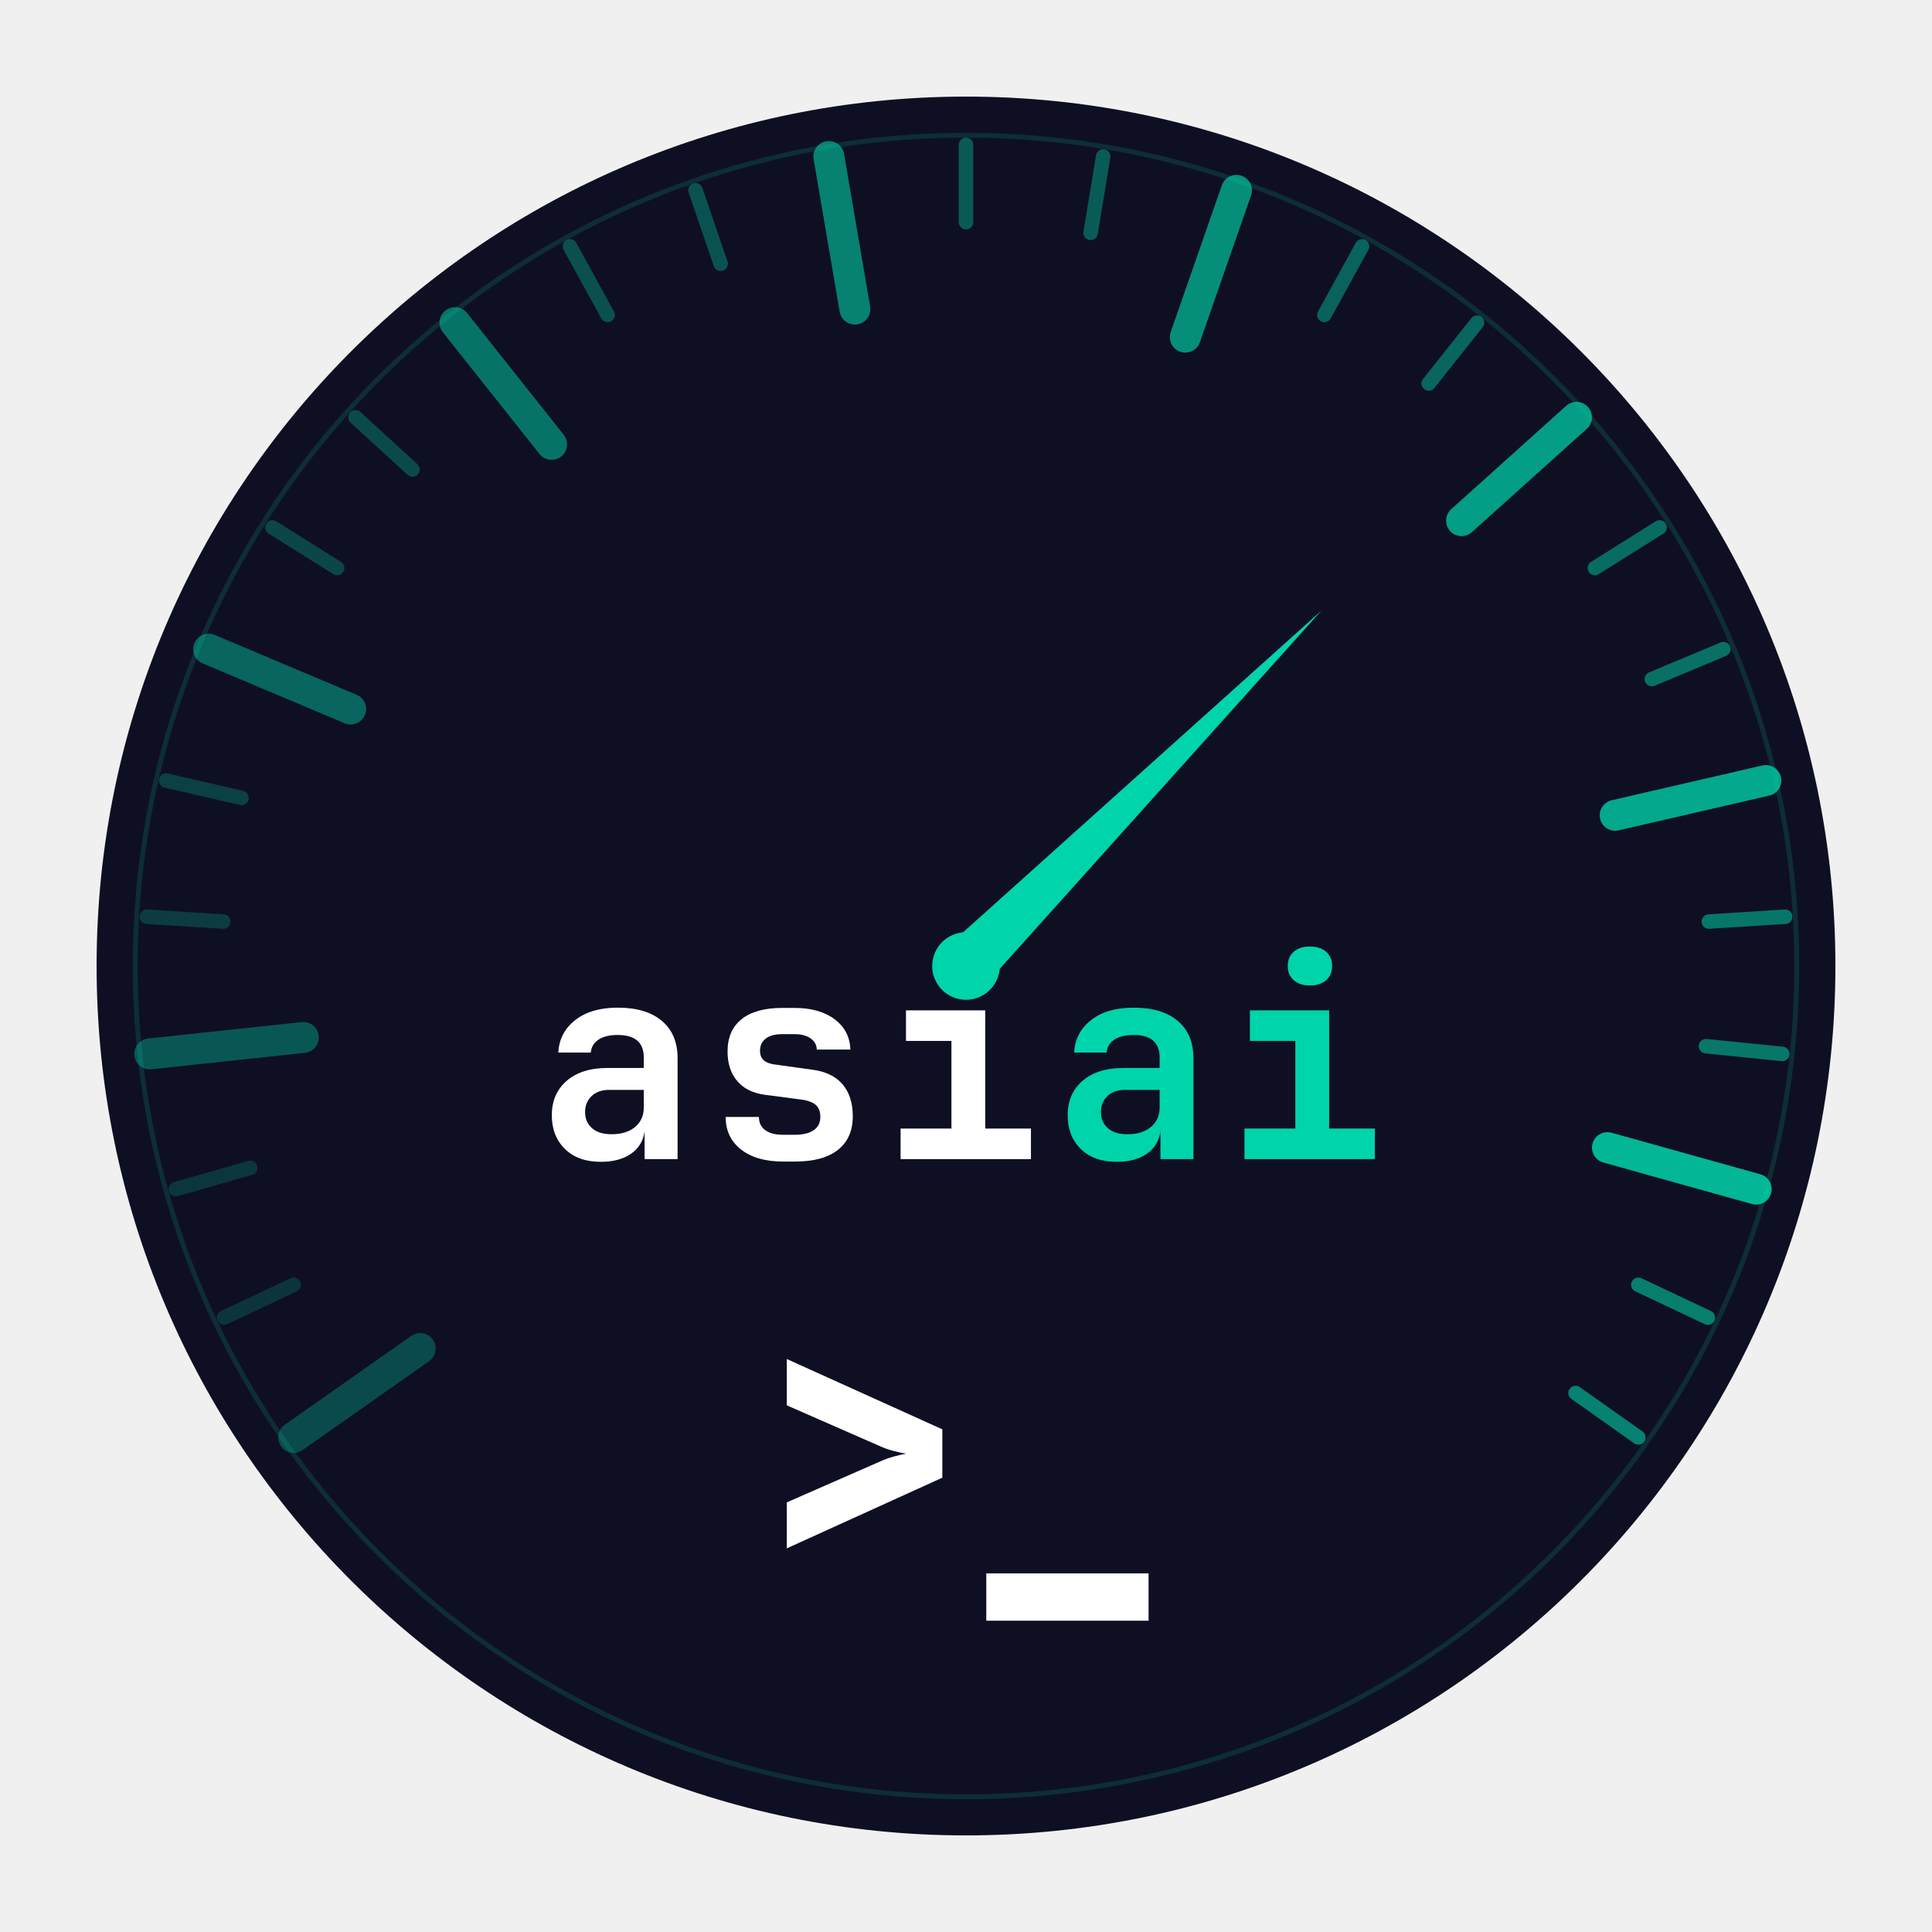
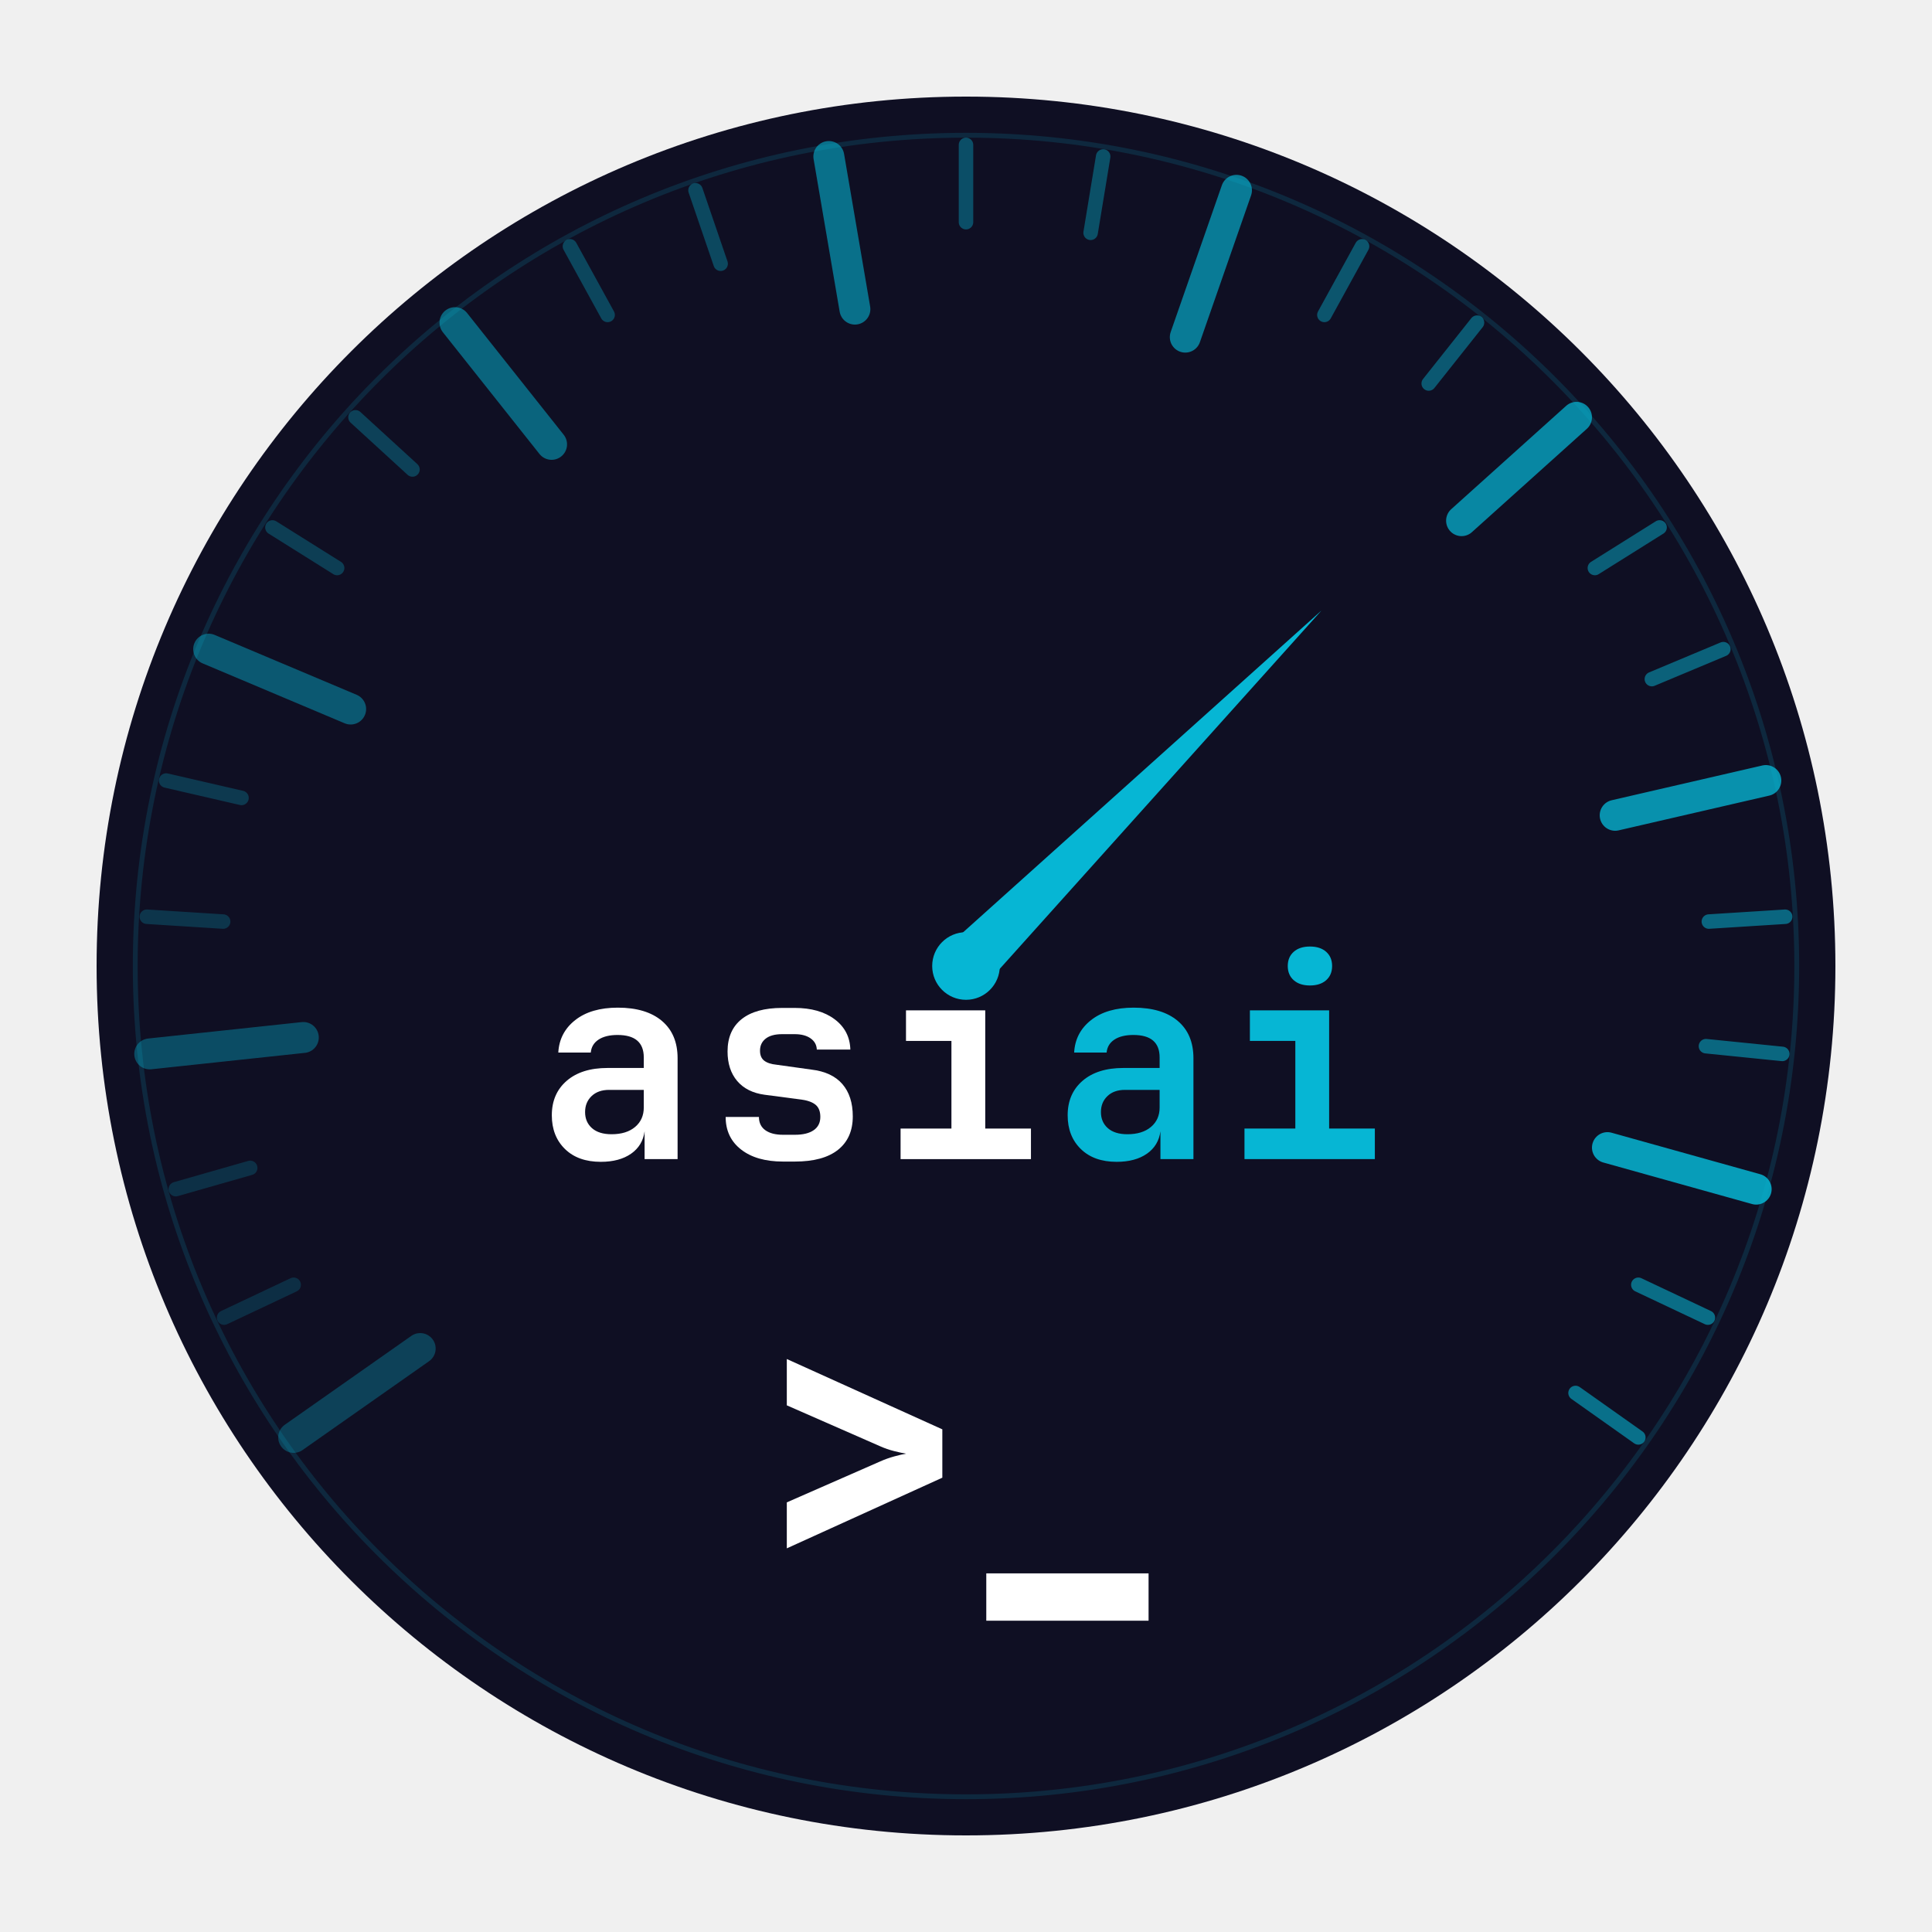
<svg xmlns="http://www.w3.org/2000/svg" viewBox="0 0 200 200" width="200" height="200">
  <circle cx="100" cy="100" r="90" fill="#0f0f23" />
-   <circle cx="100" cy="100" r="86" fill="none" stroke="#00d4aa" stroke-width="0.5" opacity="0.15" />
-   <line x1="30.4" y1="148.8" x2="43.5" y2="139.6" stroke="#00d4aa" stroke-width="3.2" stroke-linecap="round" opacity="0.3" />
-   <line x1="23.2" y1="136.4" x2="30.4" y2="133.0" stroke="#00d4aa" stroke-width="1.5" stroke-linecap="round" opacity="0.19" />
-   <line x1="18.2" y1="123.1" x2="25.9" y2="120.9" stroke="#00d4aa" stroke-width="1.5" stroke-linecap="round" opacity="0.2" />
-   <line x1="15.5" y1="109.1" x2="31.4" y2="107.4" stroke="#00d4aa" stroke-width="3.2" stroke-linecap="round" opacity="0.37" />
-   <line x1="15.2" y1="94.9" x2="23.1" y2="95.4" stroke="#00d4aa" stroke-width="1.5" stroke-linecap="round" opacity="0.23" />
-   <line x1="17.2" y1="80.8" x2="25.0" y2="82.6" stroke="#00d4aa" stroke-width="1.5" stroke-linecap="round" opacity="0.25" />
-   <line x1="21.6" y1="67.2" x2="36.3" y2="73.4" stroke="#00d4aa" stroke-width="3.2" stroke-linecap="round" opacity="0.44" />
-   <line x1="28.2" y1="54.6" x2="34.9" y2="58.8" stroke="#00d4aa" stroke-width="1.5" stroke-linecap="round" opacity="0.28" />
-   <line x1="36.8" y1="43.2" x2="42.7" y2="48.6" stroke="#00d4aa" stroke-width="1.5" stroke-linecap="round" opacity="0.3" />
-   <line x1="47.1" y1="33.4" x2="57.1" y2="46.0" stroke="#00d4aa" stroke-width="3.2" stroke-linecap="round" opacity="0.51" />
-   <line x1="59.0" y1="25.5" x2="62.9" y2="32.6" stroke="#00d4aa" stroke-width="1.5" stroke-linecap="round" opacity="0.33" />
-   <line x1="72.0" y1="19.7" x2="74.6" y2="27.3" stroke="#00d4aa" stroke-width="1.5" stroke-linecap="round" opacity="0.34" />
-   <line x1="85.8" y1="16.2" x2="88.5" y2="32.0" stroke="#00d4aa" stroke-width="3.2" stroke-linecap="round" opacity="0.58" />
-   <line x1="100.0" y1="15.0" x2="100.0" y2="23.0" stroke="#00d4aa" stroke-width="1.5" stroke-linecap="round" opacity="0.38" />
-   <line x1="114.2" y1="16.2" x2="112.9" y2="24.1" stroke="#00d4aa" stroke-width="1.5" stroke-linecap="round" opacity="0.39" />
-   <line x1="128.0" y1="19.7" x2="122.7" y2="34.9" stroke="#00d4aa" stroke-width="3.2" stroke-linecap="round" opacity="0.65" />
-   <line x1="141.0" y1="25.5" x2="137.1" y2="32.6" stroke="#00d4aa" stroke-width="1.5" stroke-linecap="round" opacity="0.42" />
-   <line x1="152.9" y1="33.4" x2="147.9" y2="39.7" stroke="#00d4aa" stroke-width="1.5" stroke-linecap="round" opacity="0.44" />
-   <line x1="163.2" y1="43.2" x2="151.3" y2="53.9" stroke="#00d4aa" stroke-width="3.2" stroke-linecap="round" opacity="0.72" />
-   <line x1="171.8" y1="54.6" x2="165.1" y2="58.8" stroke="#00d4aa" stroke-width="1.5" stroke-linecap="round" opacity="0.47" />
-   <line x1="178.4" y1="67.2" x2="171.0" y2="70.3" stroke="#00d4aa" stroke-width="1.5" stroke-linecap="round" opacity="0.49" />
-   <line x1="182.8" y1="80.8" x2="167.2" y2="84.4" stroke="#00d4aa" stroke-width="3.2" stroke-linecap="round" opacity="0.78" />
-   <line x1="184.8" y1="94.9" x2="176.9" y2="95.4" stroke="#00d4aa" stroke-width="1.5" stroke-linecap="round" opacity="0.52" />
-   <line x1="184.5" y1="109.1" x2="176.6" y2="108.3" stroke="#00d4aa" stroke-width="1.5" stroke-linecap="round" opacity="0.53" />
-   <line x1="181.8" y1="123.1" x2="166.4" y2="118.8" stroke="#00d4aa" stroke-width="3.2" stroke-linecap="round" opacity="0.85" />
-   <line x1="176.8" y1="136.4" x2="169.6" y2="133.0" stroke="#00d4aa" stroke-width="1.5" stroke-linecap="round" opacity="0.56" />
-   <line x1="169.6" y1="148.8" x2="163.1" y2="144.2" stroke="#00d4aa" stroke-width="1.5" stroke-linecap="round" opacity="0.58" />
-   <path d="M136.8,63.2 L101.98,101.98 L98.02,98.02 Z" fill="#00d4aa" />
+   <circle cx="100" cy="100" r="86" fill="none" stroke="#06b6d4" stroke-width="0.5" opacity="0.15" />
+   <line x1="30.4" y1="148.8" x2="43.5" y2="139.6" stroke="#06b6d4" stroke-width="3.2" stroke-linecap="round" opacity="0.3" />
+   <line x1="23.2" y1="136.4" x2="30.4" y2="133.0" stroke="#06b6d4" stroke-width="1.5" stroke-linecap="round" opacity="0.19" />
+   <line x1="18.2" y1="123.1" x2="25.9" y2="120.9" stroke="#06b6d4" stroke-width="1.5" stroke-linecap="round" opacity="0.2" />
+   <line x1="15.5" y1="109.1" x2="31.4" y2="107.4" stroke="#06b6d4" stroke-width="3.2" stroke-linecap="round" opacity="0.37" />
+   <line x1="15.2" y1="94.9" x2="23.1" y2="95.4" stroke="#06b6d4" stroke-width="1.5" stroke-linecap="round" opacity="0.23" />
+   <line x1="17.2" y1="80.8" x2="25.0" y2="82.6" stroke="#06b6d4" stroke-width="1.5" stroke-linecap="round" opacity="0.25" />
+   <line x1="21.6" y1="67.2" x2="36.3" y2="73.4" stroke="#06b6d4" stroke-width="3.2" stroke-linecap="round" opacity="0.44" />
+   <line x1="28.2" y1="54.6" x2="34.9" y2="58.8" stroke="#06b6d4" stroke-width="1.5" stroke-linecap="round" opacity="0.28" />
+   <line x1="36.8" y1="43.2" x2="42.7" y2="48.6" stroke="#06b6d4" stroke-width="1.5" stroke-linecap="round" opacity="0.3" />
+   <line x1="47.1" y1="33.4" x2="57.1" y2="46.0" stroke="#06b6d4" stroke-width="3.2" stroke-linecap="round" opacity="0.51" />
+   <line x1="59.0" y1="25.5" x2="62.9" y2="32.6" stroke="#06b6d4" stroke-width="1.5" stroke-linecap="round" opacity="0.33" />
+   <line x1="72.0" y1="19.7" x2="74.6" y2="27.3" stroke="#06b6d4" stroke-width="1.5" stroke-linecap="round" opacity="0.34" />
+   <line x1="85.8" y1="16.2" x2="88.5" y2="32.0" stroke="#06b6d4" stroke-width="3.2" stroke-linecap="round" opacity="0.58" />
+   <line x1="100.0" y1="15.0" x2="100.0" y2="23.0" stroke="#06b6d4" stroke-width="1.5" stroke-linecap="round" opacity="0.38" />
+   <line x1="114.2" y1="16.2" x2="112.9" y2="24.1" stroke="#06b6d4" stroke-width="1.5" stroke-linecap="round" opacity="0.39" />
+   <line x1="128.0" y1="19.7" x2="122.7" y2="34.9" stroke="#06b6d4" stroke-width="3.2" stroke-linecap="round" opacity="0.65" />
+   <line x1="141.0" y1="25.5" x2="137.1" y2="32.6" stroke="#06b6d4" stroke-width="1.5" stroke-linecap="round" opacity="0.42" />
+   <line x1="152.9" y1="33.4" x2="147.9" y2="39.7" stroke="#06b6d4" stroke-width="1.5" stroke-linecap="round" opacity="0.44" />
+   <line x1="163.2" y1="43.2" x2="151.3" y2="53.9" stroke="#06b6d4" stroke-width="3.2" stroke-linecap="round" opacity="0.72" />
+   <line x1="171.8" y1="54.6" x2="165.1" y2="58.8" stroke="#06b6d4" stroke-width="1.5" stroke-linecap="round" opacity="0.47" />
+   <line x1="178.4" y1="67.2" x2="171.0" y2="70.3" stroke="#06b6d4" stroke-width="1.5" stroke-linecap="round" opacity="0.49" />
+   <line x1="182.8" y1="80.8" x2="167.2" y2="84.4" stroke="#06b6d4" stroke-width="3.2" stroke-linecap="round" opacity="0.78" />
+   <line x1="184.8" y1="94.9" x2="176.9" y2="95.4" stroke="#06b6d4" stroke-width="1.5" stroke-linecap="round" opacity="0.52" />
+   <line x1="184.5" y1="109.1" x2="176.6" y2="108.3" stroke="#06b6d4" stroke-width="1.5" stroke-linecap="round" opacity="0.53" />
+   <line x1="181.8" y1="123.1" x2="166.4" y2="118.8" stroke="#06b6d4" stroke-width="3.2" stroke-linecap="round" opacity="0.85" />
+   <line x1="176.8" y1="136.4" x2="169.6" y2="133.0" stroke="#06b6d4" stroke-width="1.5" stroke-linecap="round" opacity="0.56" />
+   <line x1="169.6" y1="148.8" x2="163.1" y2="144.2" stroke="#06b6d4" stroke-width="1.5" stroke-linecap="round" opacity="0.58" />
+   <path d="M136.8,63.2 L101.98,101.98 L98.02,98.02 Z" fill="#06b6d4" />
  <path d="M239 -10Q155 -10 106.5 37.5Q58 85 58 162Q58 242 113.0 289.5Q168 337 264 337H398V376Q398 459 301 459Q257 459 231.0 442.0Q205 425 202 394H82Q86 468 144.5 514.0Q203 560 302 560Q407 560 465.0 511.0Q523 462 523 373V0H401V103Q394 50 351.0 20.0Q308 -10 239 -10ZM279 92Q334 92 366.0 119.0Q398 146 398 191V256H270Q229 256 205.0 233.0Q181 210 181 174Q181 137 206.5 114.5Q232 92 279 92Z" fill="#ffffff" transform="translate(55.50,119.992) scale(0.028,-0.028)" />
  <path d="M277 -9Q179 -9 122.0 35.5Q65 80 65 156H188Q188 124 211.5 107.0Q235 90 277 90H321Q366 90 390.5 107.0Q415 124 415 156Q415 186 398.0 200.5Q381 215 346 220L209 238Q143 247 107.5 289.0Q72 331 72 398Q72 476 124.0 517.5Q176 559 274 559H320Q412 559 468.0 517.0Q524 475 526 405H402Q401 431 379.0 446.5Q357 462 320 462H274Q234 462 213.0 445.5Q192 429 192 401Q192 376 207.5 364.0Q223 352 253 349L382 331Q458 322 496.5 277.5Q535 233 535 158Q535 78 480.5 34.5Q426 -9 321 -9Z" fill="#ffffff" transform="translate(73.30,119.992) scale(0.028,-0.028)" />
  <path d="M76 0V113H264V437H96V550H389V113H558V0Z" fill="#ffffff" transform="translate(91.10,119.992) scale(0.028,-0.028)" />
-   <circle cx="100" cy="100" r="3.5" fill="#00d4aa" />
-   <path d="M239 -10Q155 -10 106.5 37.5Q58 85 58 162Q58 242 113.0 289.5Q168 337 264 337H398V376Q398 459 301 459Q257 459 231.0 442.0Q205 425 202 394H82Q86 468 144.5 514.0Q203 560 302 560Q407 560 465.0 511.0Q523 462 523 373V0H401V103Q394 50 351.0 20.0Q308 -10 239 -10ZM279 92Q334 92 366.0 119.0Q398 146 398 191V256H270Q229 256 205.0 233.0Q181 210 181 174Q181 137 206.5 114.5Q232 92 279 92Z" fill="#00d4aa" transform="translate(108.90,119.992) scale(0.028,-0.028)" />
-   <path d="M76 0V113H264V437H96V550H389V113H558V0ZM318 642Q280 642 258.0 661.5Q236 681 236 714Q236 747 258.0 766.5Q280 786 318 786Q356 786 378.0 766.5Q400 747 400 714Q400 681 378.0 661.5Q356 642 318 642Z" fill="#00d4aa" transform="translate(126.70,119.992) scale(0.028,-0.028)" />
+   <circle cx="100" cy="100" r="3.5" fill="#06b6d4" />
+   <path d="M239 -10Q155 -10 106.5 37.5Q58 85 58 162Q58 242 113.0 289.5Q168 337 264 337H398V376Q398 459 301 459Q257 459 231.0 442.0Q205 425 202 394H82Q86 468 144.5 514.0Q203 560 302 560Q407 560 465.0 511.0Q523 462 523 373V0H401V103Q394 50 351.0 20.0Q308 -10 239 -10ZM279 92Q334 92 366.0 119.0Q398 146 398 191V256H270Q229 256 205.0 233.0Q181 210 181 174Q181 137 206.5 114.5Q232 92 279 92Z" fill="#06b6d4" transform="translate(108.90,119.992) scale(0.028,-0.028)" />
+   <path d="M76 0V113H264V437H96V550H389V113H558V0ZM318 642Q280 642 258.0 661.5Q236 681 236 714Q236 747 258.0 766.5Q280 786 318 786Q356 786 378.0 766.5Q400 747 400 714Q400 681 378.0 661.5Q356 642 318 642Z" fill="#06b6d4" transform="translate(126.70,119.992) scale(0.028,-0.028)" />
  <path d="M70 49V185L346 306Q366 315 388.0 321.0Q410 327 423 329Q410 331 388.0 336.5Q366 342 346 351L70 472V609L530 401V258Z" fill="#ffffff" transform="translate(79.00,162.000) scale(0.035,-0.035)" />
  <path d="M60 -165V-25H540V-165Z" fill="#ffffff" transform="translate(100.00,162.000) scale(0.035,-0.035)" />
</svg>
